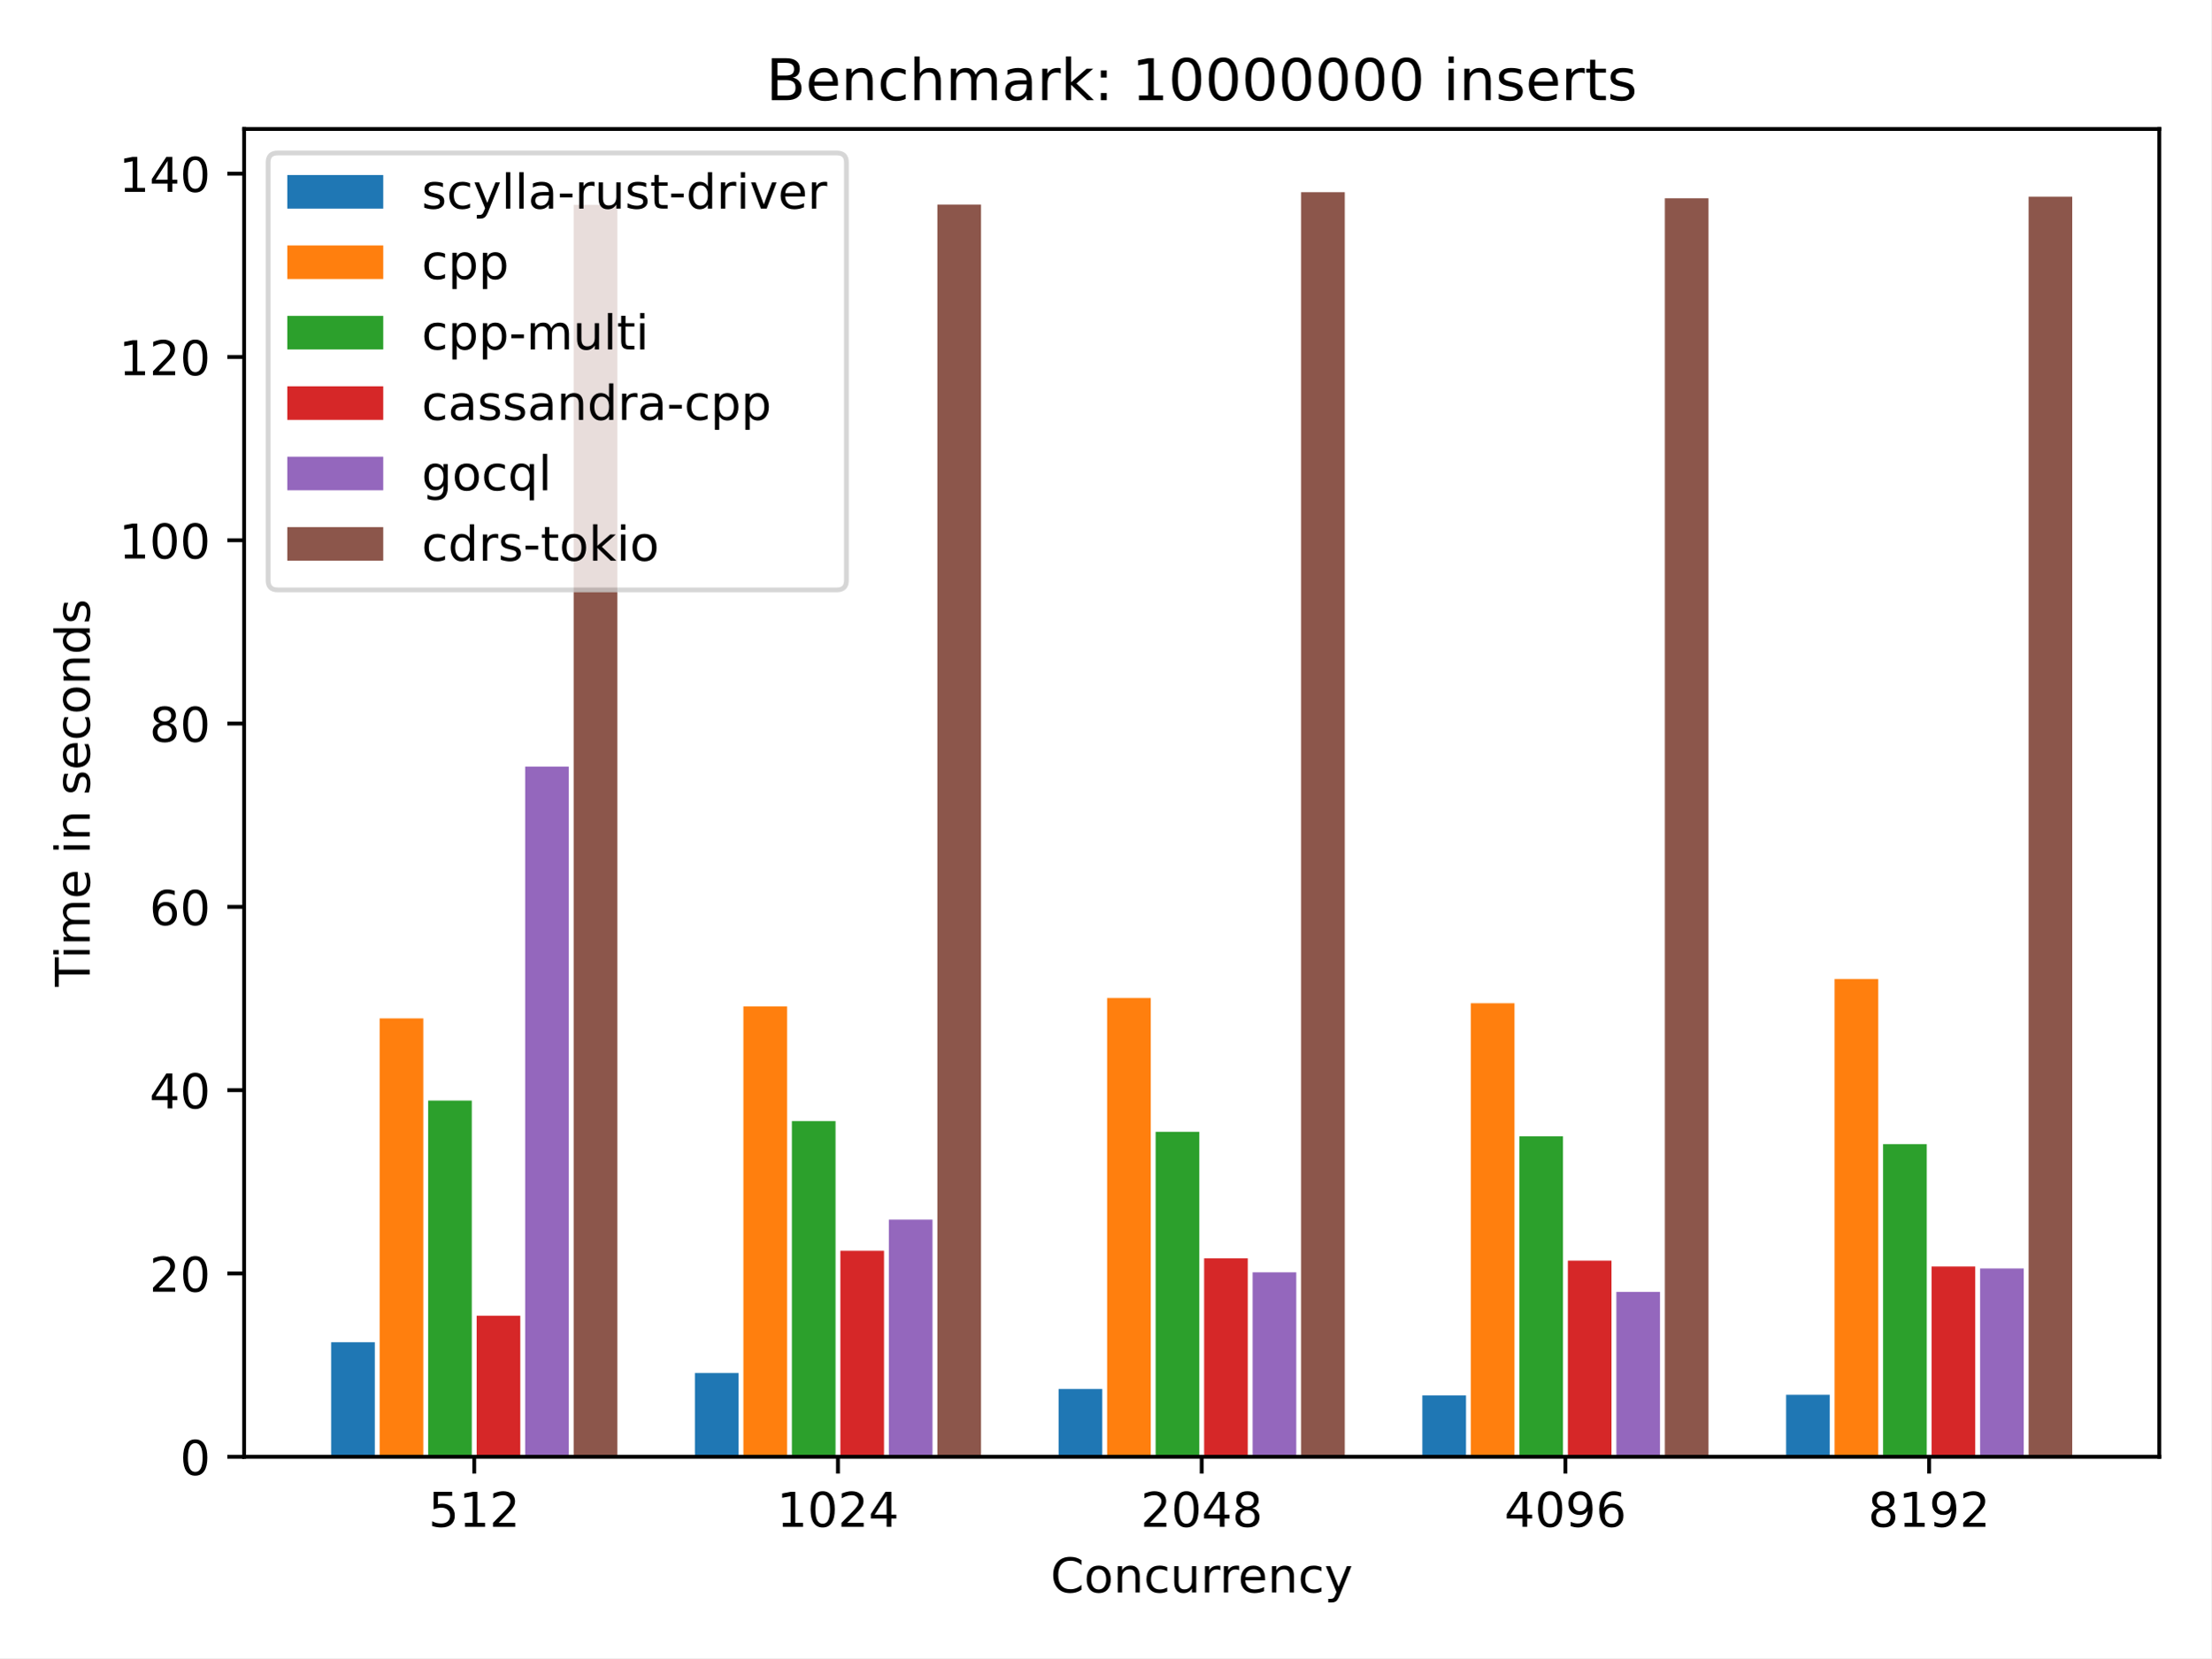
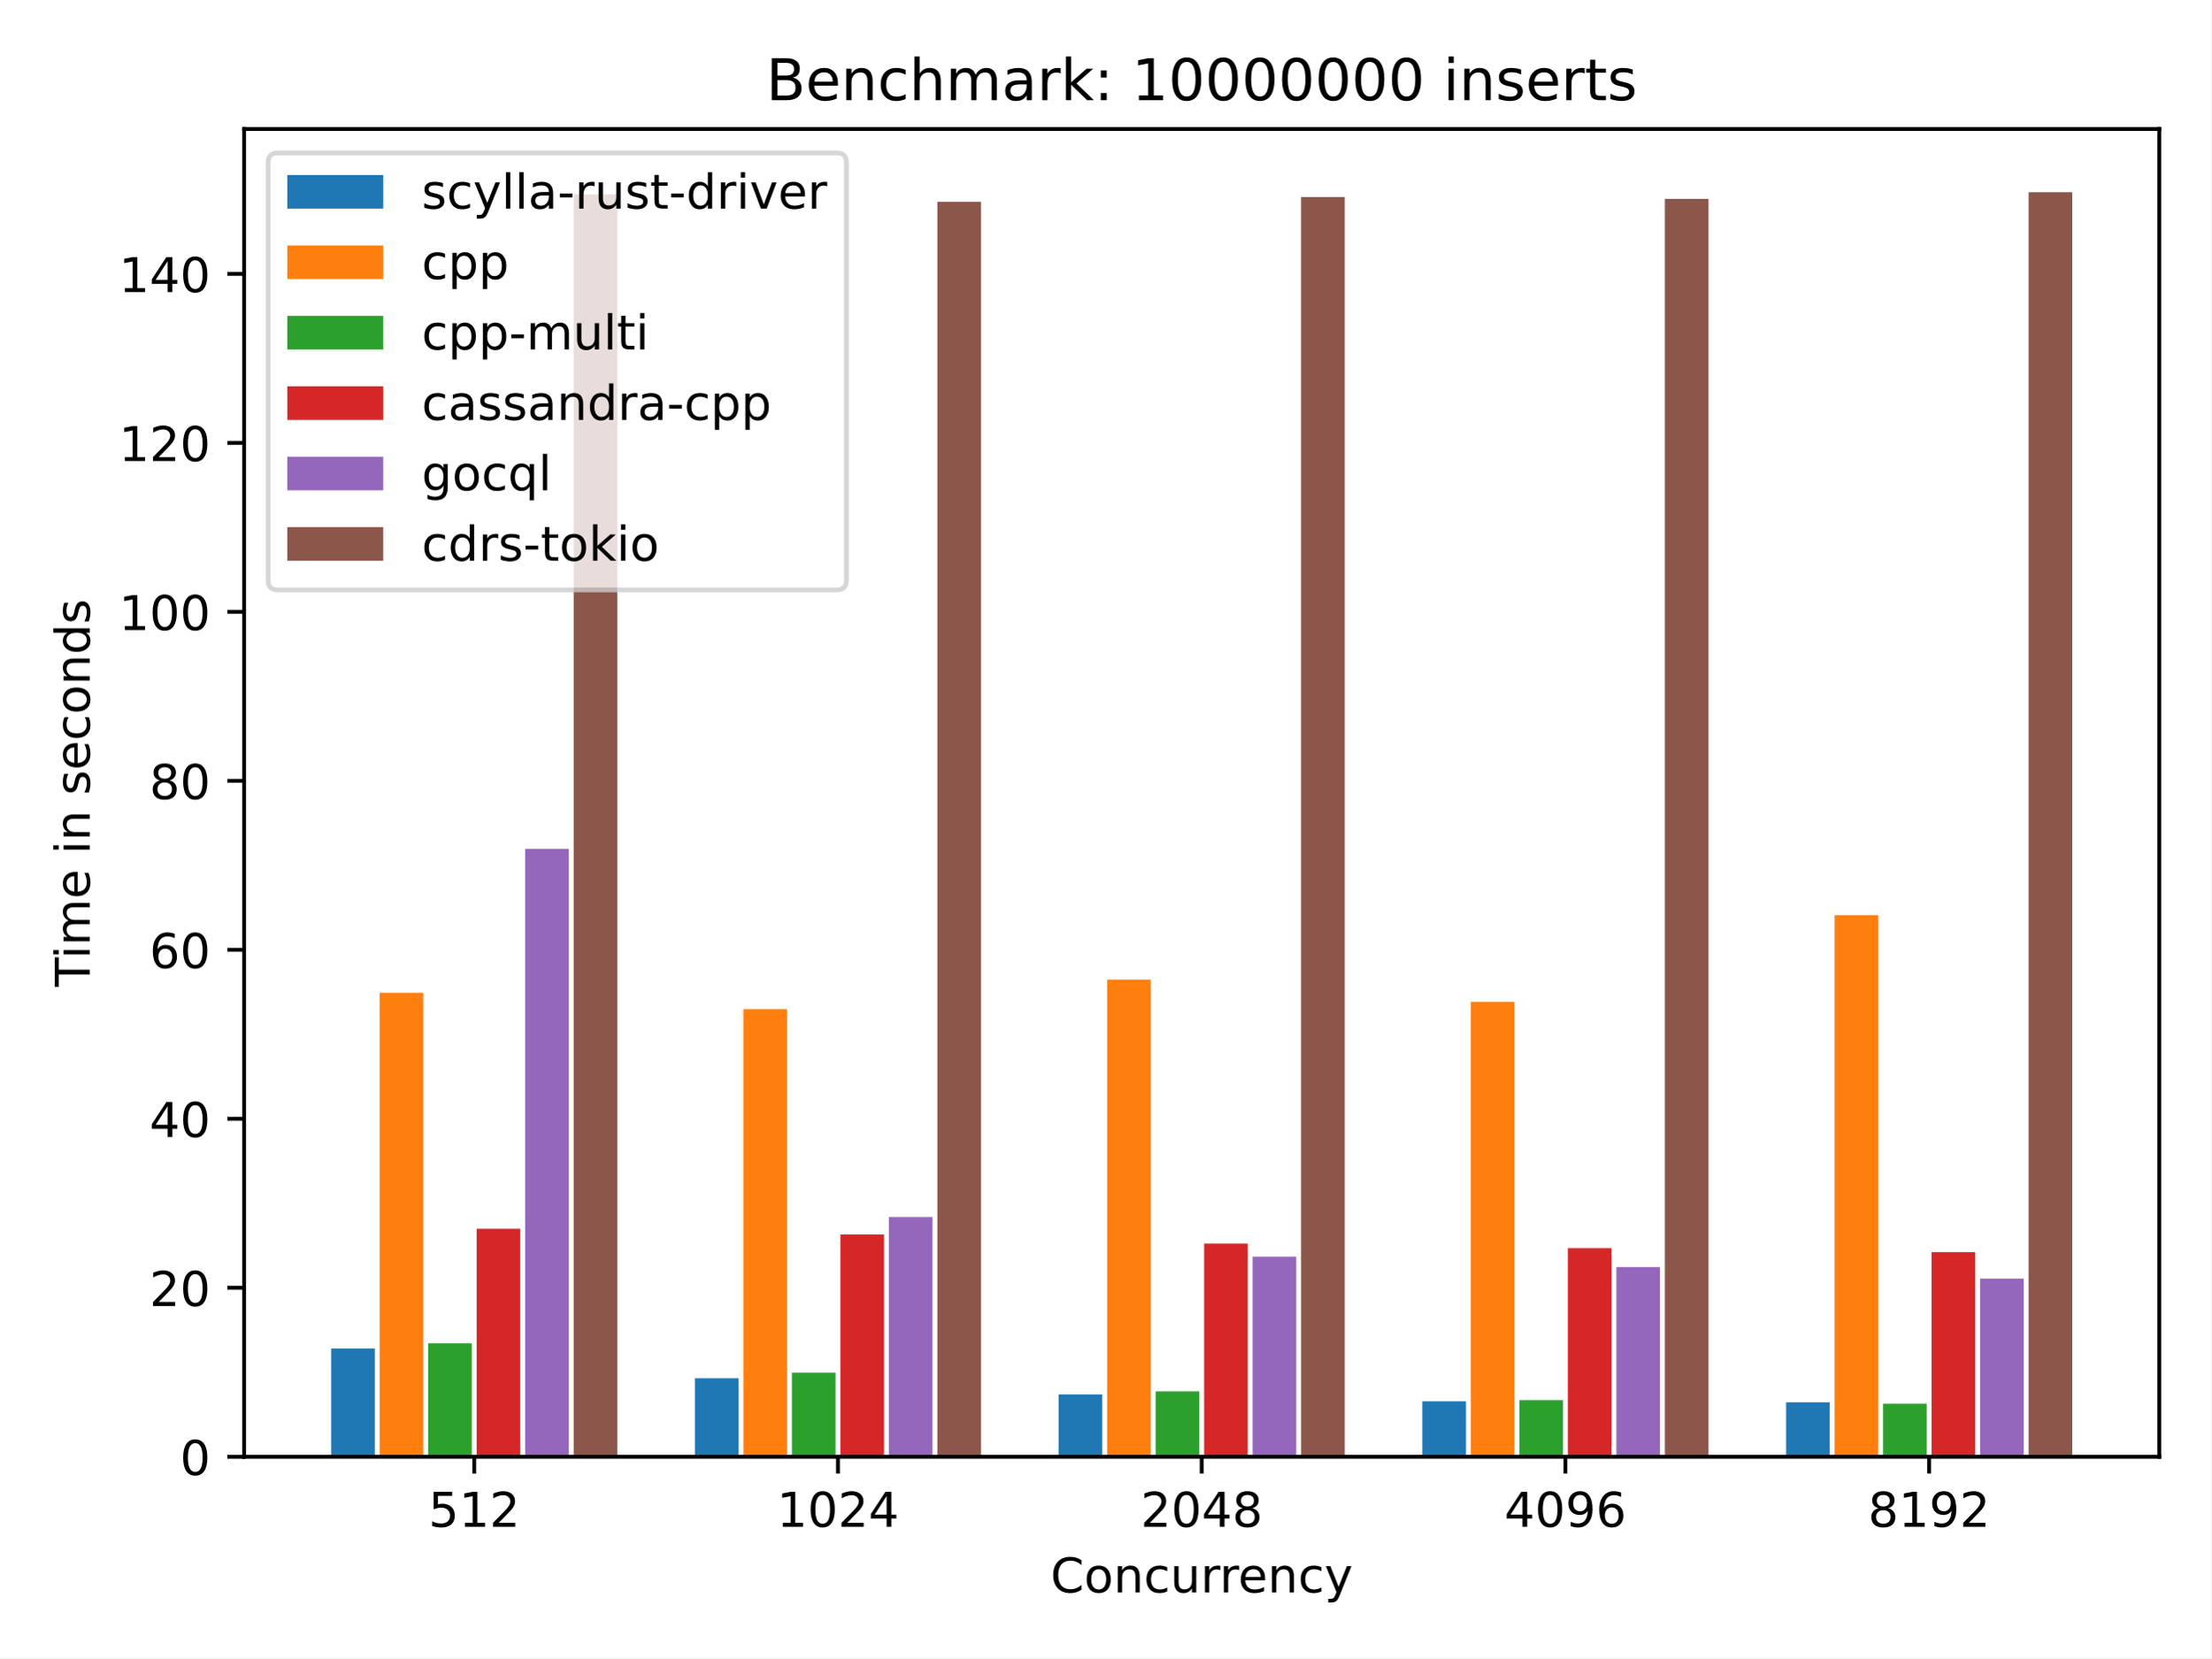
<svg xmlns="http://www.w3.org/2000/svg" xmlns:xlink="http://www.w3.org/1999/xlink" height="345.6pt" version="1.1" viewBox="0 0 460.8 345.6" width="460.8pt">
  <defs>
    <style type="text/css">*{stroke-linecap:butt;stroke-linejoin:round;}</style>
  </defs>
  <g id="figure_1">
    <g id="patch_1">
      <path d="M 0 345.6  L 460.8 345.6  L 460.8 0  L 0 0  z " style="fill:#ffffff;" />
    </g>
    <g id="axes_1">
      <g id="patch_2">
        <path d="M 50.87 303.64  L 450 303.64  L 450 26.88  L 50.87 26.88  z " style="fill:#ffffff;" />
      </g>
      <g id="patch_3">
-         <path clip-path="url(#p98d3a1d529)" d="M 69.012 303.64  L 78.109 303.64  L 78.109 279.76  L 69.012 279.76  z " style="fill:#1f77b4;" />
+         <path clip-path="url(#p75bf2bdd58)" d="M 69.012 303.64  L 78.109 303.64  L 78.109 281.076  L 69.012 281.076  z " style="fill:#1f77b4;" />
      </g>
      <g id="patch_4">
-         <path clip-path="url(#p98d3a1d529)" d="M 144.816 303.64  L 153.912 303.64  L 153.912 286.172  L 144.816 286.172  z " style="fill:#1f77b4;" />
+         <path clip-path="url(#p75bf2bdd58)" d="M 144.816 303.64  L 153.912 303.64  L 153.912 287.273  L 144.816 287.273  z " style="fill:#1f77b4;" />
      </g>
      <g id="patch_5">
-         <path clip-path="url(#p98d3a1d529)" d="M 220.619 303.64  L 229.715 303.64  L 229.715 289.509  L 220.619 289.509  z " style="fill:#1f77b4;" />
+         <path clip-path="url(#p75bf2bdd58)" d="M 220.619 303.64  L 229.715 303.64  L 229.715 290.648  L 220.619 290.648  z " style="fill:#1f77b4;" />
      </g>
      <g id="patch_6">
-         <path clip-path="url(#p98d3a1d529)" d="M 296.422 303.64  L 305.519 303.64  L 305.519 290.857  L 296.422 290.857  z " style="fill:#1f77b4;" />
+         <path clip-path="url(#p75bf2bdd58)" d="M 296.422 303.64  L 305.519 303.64  L 305.519 292.078  L 296.422 292.078  z " style="fill:#1f77b4;" />
      </g>
      <g id="patch_7">
-         <path clip-path="url(#p98d3a1d529)" d="M 372.226 303.64  L 381.322 303.64  L 381.322 290.727  L 372.226 290.727  z " style="fill:#1f77b4;" />
+         <path clip-path="url(#p75bf2bdd58)" d="M 372.226 303.64  L 381.322 303.64  L 381.322 292.277  L 372.226 292.277  z " style="fill:#1f77b4;" />
      </g>
      <g id="patch_8">
-         <path clip-path="url(#p98d3a1d529)" d="M 79.119 303.64  L 88.216 303.64  L 88.216 212.268  L 79.119 212.268  z " style="fill:#ff7f0e;" />
+         <path clip-path="url(#p75bf2bdd58)" d="M 79.119 303.64  L 88.216 303.64  L 88.216 206.931  L 79.119 206.931  z " style="fill:#ff7f0e;" />
      </g>
      <g id="patch_9">
-         <path clip-path="url(#p98d3a1d529)" d="M 154.923 303.64  L 164.019 303.64  L 164.019 209.763  L 154.923 209.763  z " style="fill:#ff7f0e;" />
+         <path clip-path="url(#p75bf2bdd58)" d="M 154.923 303.64  L 164.019 303.64  L 164.019 210.344  L 154.923 210.344  z " style="fill:#ff7f0e;" />
      </g>
      <g id="patch_10">
-         <path clip-path="url(#p98d3a1d529)" d="M 230.726 303.64  L 239.823 303.64  L 239.823 208.01  L 230.726 208.01  z " style="fill:#ff7f0e;" />
+         <path clip-path="url(#p75bf2bdd58)" d="M 230.726 303.64  L 239.823 303.64  L 239.823 204.179  L 230.726 204.179  z " style="fill:#ff7f0e;" />
      </g>
      <g id="patch_11">
-         <path clip-path="url(#p98d3a1d529)" d="M 306.529 303.64  L 315.626 303.64  L 315.626 209.107  L 306.529 209.107  z " style="fill:#ff7f0e;" />
+         <path clip-path="url(#p75bf2bdd58)" d="M 306.529 303.64  L 315.626 303.64  L 315.626 208.818  L 306.529 208.818  z " style="fill:#ff7f0e;" />
      </g>
      <g id="patch_12">
-         <path clip-path="url(#p98d3a1d529)" d="M 382.333 303.64  L 391.429 303.64  L 391.429 204.061  L 382.333 204.061  z " style="fill:#ff7f0e;" />
+         <path clip-path="url(#p75bf2bdd58)" d="M 382.333 303.64  L 391.429 303.64  L 391.429 190.758  L 382.333 190.758  z " style="fill:#ff7f0e;" />
      </g>
      <g id="patch_13">
-         <path clip-path="url(#p98d3a1d529)" d="M 89.227 303.64  L 98.323 303.64  L 98.323 229.388  L 89.227 229.388  z " style="fill:#2ca02c;" />
+         <path clip-path="url(#p75bf2bdd58)" d="M 89.227 303.64  L 98.323 303.64  L 98.323 280  L 89.227 280  z " style="fill:#2ca02c;" />
      </g>
      <g id="patch_14">
-         <path clip-path="url(#p98d3a1d529)" d="M 165.03 303.64  L 174.126 303.64  L 174.126 233.673  L 165.03 233.673  z " style="fill:#2ca02c;" />
+         <path clip-path="url(#p75bf2bdd58)" d="M 165.03 303.64  L 174.126 303.64  L 174.126 286.112  L 165.03 286.112  z " style="fill:#2ca02c;" />
      </g>
      <g id="patch_15">
-         <path clip-path="url(#p98d3a1d529)" d="M 240.833 303.64  L 249.93 303.64  L 249.93 235.904  L 240.833 235.904  z " style="fill:#2ca02c;" />
+         <path clip-path="url(#p75bf2bdd58)" d="M 240.833 303.64  L 249.93 303.64  L 249.93 290.006  L 240.833 290.006  z " style="fill:#2ca02c;" />
      </g>
      <g id="patch_16">
-         <path clip-path="url(#p98d3a1d529)" d="M 316.637 303.64  L 325.733 303.64  L 325.733 236.836  L 316.637 236.836  z " style="fill:#2ca02c;" />
+         <path clip-path="url(#p75bf2bdd58)" d="M 316.637 303.64  L 325.733 303.64  L 325.733 291.838  L 316.637 291.838  z " style="fill:#2ca02c;" />
      </g>
      <g id="patch_17">
-         <path clip-path="url(#p98d3a1d529)" d="M 392.44 303.64  L 401.536 303.64  L 401.536 238.47  L 392.44 238.47  z " style="fill:#2ca02c;" />
+         <path clip-path="url(#p75bf2bdd58)" d="M 392.44 303.64  L 401.536 303.64  L 401.536 292.579  L 392.44 292.579  z " style="fill:#2ca02c;" />
      </g>
      <g id="patch_18">
-         <path clip-path="url(#p98d3a1d529)" d="M 99.334 303.64  L 108.43 303.64  L 108.43 274.226  L 99.334 274.226  z " style="fill:#d62728;" />
+         <path clip-path="url(#p75bf2bdd58)" d="M 99.334 303.64  L 108.43 303.64  L 108.43 256.102  L 99.334 256.102  z " style="fill:#d62728;" />
      </g>
      <g id="patch_19">
-         <path clip-path="url(#p98d3a1d529)" d="M 175.137 303.64  L 184.233 303.64  L 184.233 260.701  L 175.137 260.701  z " style="fill:#d62728;" />
+         <path clip-path="url(#p75bf2bdd58)" d="M 175.137 303.64  L 184.233 303.64  L 184.233 257.295  L 175.137 257.295  z " style="fill:#d62728;" />
      </g>
      <g id="patch_20">
-         <path clip-path="url(#p98d3a1d529)" d="M 250.94 303.64  L 260.037 303.64  L 260.037 262.282  L 250.94 262.282  z " style="fill:#d62728;" />
+         <path clip-path="url(#p75bf2bdd58)" d="M 250.94 303.64  L 260.037 303.64  L 260.037 259.199  L 250.94 259.199  z " style="fill:#d62728;" />
      </g>
      <g id="patch_21">
-         <path clip-path="url(#p98d3a1d529)" d="M 326.744 303.64  L 335.84 303.64  L 335.84 262.756  L 326.744 262.756  z " style="fill:#d62728;" />
+         <path clip-path="url(#p75bf2bdd58)" d="M 326.744 303.64  L 335.84 303.64  L 335.84 260.146  L 326.744 260.146  z " style="fill:#d62728;" />
      </g>
      <g id="patch_22">
-         <path clip-path="url(#p98d3a1d529)" d="M 402.547 303.64  L 411.643 303.64  L 411.643 263.981  L 402.547 263.981  z " style="fill:#d62728;" />
+         <path clip-path="url(#p75bf2bdd58)" d="M 402.547 303.64  L 411.643 303.64  L 411.643 260.986  L 402.547 260.986  z " style="fill:#d62728;" />
      </g>
      <g id="patch_23">
-         <path clip-path="url(#p98d3a1d529)" d="M 109.441 303.64  L 118.537 303.64  L 118.537 159.777  L 109.441 159.777  z " style="fill:#9467bd;" />
+         <path clip-path="url(#p75bf2bdd58)" d="M 109.441 303.64  L 118.537 303.64  L 118.537 176.925  L 109.441 176.925  z " style="fill:#9467bd;" />
      </g>
      <g id="patch_24">
-         <path clip-path="url(#p98d3a1d529)" d="M 185.244 303.64  L 194.341 303.64  L 194.341 254.211  L 185.244 254.211  z " style="fill:#9467bd;" />
+         <path clip-path="url(#p75bf2bdd58)" d="M 185.244 303.64  L 194.341 303.64  L 194.341 253.672  L 185.244 253.672  z " style="fill:#9467bd;" />
      </g>
      <g id="patch_25">
-         <path clip-path="url(#p98d3a1d529)" d="M 261.047 303.64  L 270.144 303.64  L 270.144 265.191  L 261.047 265.191  z " style="fill:#9467bd;" />
+         <path clip-path="url(#p75bf2bdd58)" d="M 261.047 303.64  L 270.144 303.64  L 270.144 261.947  L 261.047 261.947  z " style="fill:#9467bd;" />
      </g>
      <g id="patch_26">
-         <path clip-path="url(#p98d3a1d529)" d="M 336.851 303.64  L 345.947 303.64  L 345.947 269.262  L 336.851 269.262  z " style="fill:#9467bd;" />
+         <path clip-path="url(#p75bf2bdd58)" d="M 336.851 303.64  L 345.947 303.64  L 345.947 264.091  L 336.851 264.091  z " style="fill:#9467bd;" />
      </g>
      <g id="patch_27">
-         <path clip-path="url(#p98d3a1d529)" d="M 412.654 303.64  L 421.751 303.64  L 421.751 264.393  L 412.654 264.393  z " style="fill:#9467bd;" />
+         <path clip-path="url(#p75bf2bdd58)" d="M 412.654 303.64  L 421.751 303.64  L 421.751 266.507  L 412.654 266.507  z " style="fill:#9467bd;" />
      </g>
      <g id="patch_28">
-         <path clip-path="url(#p98d3a1d529)" d="M 119.548 303.64  L 128.644 303.64  L 128.644 42.69  L 119.548 42.69  z " style="fill:#8c564b;" />
+         <path clip-path="url(#p75bf2bdd58)" d="M 119.548 303.64  L 128.644 303.64  L 128.644 40.508  L 119.548 40.508  z " style="fill:#8c564b;" />
      </g>
      <g id="patch_29">
-         <path clip-path="url(#p98d3a1d529)" d="M 195.351 303.64  L 204.448 303.64  L 204.448 42.636  L 195.351 42.636  z " style="fill:#8c564b;" />
+         <path clip-path="url(#p75bf2bdd58)" d="M 195.351 303.64  L 204.448 303.64  L 204.448 42.066  L 195.351 42.066  z " style="fill:#8c564b;" />
      </g>
      <g id="patch_30">
-         <path clip-path="url(#p98d3a1d529)" d="M 271.155 303.64  L 280.251 303.64  L 280.251 40.059  L 271.155 40.059  z " style="fill:#8c564b;" />
+         <path clip-path="url(#p75bf2bdd58)" d="M 271.155 303.64  L 280.251 303.64  L 280.251 41.071  L 271.155 41.071  z " style="fill:#8c564b;" />
      </g>
      <g id="patch_31">
-         <path clip-path="url(#p98d3a1d529)" d="M 346.958 303.64  L 356.054 303.64  L 356.054 41.323  L 346.958 41.323  z " style="fill:#8c564b;" />
+         <path clip-path="url(#p75bf2bdd58)" d="M 346.958 303.64  L 356.054 303.64  L 356.054 41.443  L 346.958 41.443  z " style="fill:#8c564b;" />
      </g>
      <g id="patch_32">
-         <path clip-path="url(#p98d3a1d529)" d="M 422.761 303.64  L 431.858 303.64  L 431.858 40.998  L 422.761 40.998  z " style="fill:#8c564b;" />
+         <path clip-path="url(#p75bf2bdd58)" d="M 422.761 303.64  L 431.858 303.64  L 431.858 40.059  L 422.761 40.059  z " style="fill:#8c564b;" />
      </g>
      <g id="matplotlib.axis_1">
        <g id="xtick_1">
          <g id="line2d_1">
            <defs>
-               <path d="M 0 0  L 0 3.5  " id="mf7595b8754" style="stroke:#000000;stroke-width:0.8;" />
-             </defs>
-             <g>
-               <use style="stroke:#000000;stroke-width:0.8;" x="98.828" xlink:href="#mf7595b8754" y="303.64" />
+               <path d="M 0 0  L 0 3.5  " id="me38fcd89e1" style="stroke:#000000;stroke-width:0.8;" />
+             </defs>
+             <g>
+               <use style="stroke:#000000;stroke-width:0.8;" x="98.828" xlink:href="#me38fcd89e1" y="303.64" />
            </g>
          </g>
          <g id="text_1">
            <g transform="translate(89.28451 318.2384)scale(0.1 -0.1)">
              <defs>
                <path d="M 691 4666  L 3169 4666  L 3169 4134  L 1269 4134  L 1269 2991  Q 1406 3038 1543 3061  Q 1681 3084 1819 3084  Q 2600 3084 3056 2656  Q 3513 2228 3513 1497  Q 3513 744 3044 326  Q 2575 -91 1722 -91  Q 1428 -91 1123 -41  Q 819 9 494 109  L 494 744  Q 775 591 1075 516  Q 1375 441 1709 441  Q 2250 441 2565 725  Q 2881 1009 2881 1497  Q 2881 1984 2565 2268  Q 2250 2553 1709 2553  Q 1456 2553 1204 2497  Q 953 2441 691 2322  L 691 4666  z " id="DejaVuSans-35" transform="scale(0.015625)" />
                <path d="M 794 531  L 1825 531  L 1825 4091  L 703 3866  L 703 4441  L 1819 4666  L 2450 4666  L 2450 531  L 3481 531  L 3481 0  L 794 0  L 794 531  z " id="DejaVuSans-31" transform="scale(0.015625)" />
                <path d="M 1228 531  L 3431 531  L 3431 0  L 469 0  L 469 531  Q 828 903 1448 1529  Q 2069 2156 2228 2338  Q 2531 2678 2651 2914  Q 2772 3150 2772 3378  Q 2772 3750 2511 3984  Q 2250 4219 1831 4219  Q 1534 4219 1204 4116  Q 875 4013 500 3803  L 500 4441  Q 881 4594 1212 4672  Q 1544 4750 1819 4750  Q 2544 4750 2975 4387  Q 3406 4025 3406 3419  Q 3406 3131 3298 2873  Q 3191 2616 2906 2266  Q 2828 2175 2409 1742  Q 1991 1309 1228 531  z " id="DejaVuSans-32" transform="scale(0.015625)" />
              </defs>
              <use xlink:href="#DejaVuSans-35" />
              <use x="63.623" xlink:href="#DejaVuSans-31" />
              <use x="127.246" xlink:href="#DejaVuSans-32" />
            </g>
          </g>
        </g>
        <g id="xtick_2">
          <g id="line2d_2">
            <g>
-               <use style="stroke:#000000;stroke-width:0.8;" x="174.632" xlink:href="#mf7595b8754" y="303.64" />
+               <use style="stroke:#000000;stroke-width:0.8;" x="174.632" xlink:href="#me38fcd89e1" y="303.64" />
            </g>
          </g>
          <g id="text_2">
            <g transform="translate(161.9066 318.2384)scale(0.1 -0.1)">
              <defs>
                <path d="M 2034 4250  Q 1547 4250 1301 3770  Q 1056 3291 1056 2328  Q 1056 1369 1301 889  Q 1547 409 2034 409  Q 2525 409 2770 889  Q 3016 1369 3016 2328  Q 3016 3291 2770 3770  Q 2525 4250 2034 4250  z M 2034 4750  Q 2819 4750 3233 4129  Q 3647 3509 3647 2328  Q 3647 1150 3233 529  Q 2819 -91 2034 -91  Q 1250 -91 836 529  Q 422 1150 422 2328  Q 422 3509 836 4129  Q 1250 4750 2034 4750  z " id="DejaVuSans-30" transform="scale(0.015625)" />
                <path d="M 2419 4116  L 825 1625  L 2419 1625  L 2419 4116  z M 2253 4666  L 3047 4666  L 3047 1625  L 3713 1625  L 3713 1100  L 3047 1100  L 3047 0  L 2419 0  L 2419 1100  L 313 1100  L 313 1709  L 2253 4666  z " id="DejaVuSans-34" transform="scale(0.015625)" />
              </defs>
              <use xlink:href="#DejaVuSans-31" />
              <use x="63.623" xlink:href="#DejaVuSans-30" />
              <use x="127.246" xlink:href="#DejaVuSans-32" />
              <use x="190.869" xlink:href="#DejaVuSans-34" />
            </g>
          </g>
        </g>
        <g id="xtick_3">
          <g id="line2d_3">
            <g>
-               <use style="stroke:#000000;stroke-width:0.8;" x="250.435" xlink:href="#mf7595b8754" y="303.64" />
+               <use style="stroke:#000000;stroke-width:0.8;" x="250.435" xlink:href="#me38fcd89e1" y="303.64" />
            </g>
          </g>
          <g id="text_3">
            <g transform="translate(237.71 318.2384)scale(0.1 -0.1)">
              <defs>
                <path d="M 2034 2216  Q 1584 2216 1326 1975  Q 1069 1734 1069 1313  Q 1069 891 1326 650  Q 1584 409 2034 409  Q 2484 409 2743 651  Q 3003 894 3003 1313  Q 3003 1734 2745 1975  Q 2488 2216 2034 2216  z M 1403 2484  Q 997 2584 770 2862  Q 544 3141 544 3541  Q 544 4100 942 4425  Q 1341 4750 2034 4750  Q 2731 4750 3128 4425  Q 3525 4100 3525 3541  Q 3525 3141 3298 2862  Q 3072 2584 2669 2484  Q 3125 2378 3379 2068  Q 3634 1759 3634 1313  Q 3634 634 3220 271  Q 2806 -91 2034 -91  Q 1263 -91 848 271  Q 434 634 434 1313  Q 434 1759 690 2068  Q 947 2378 1403 2484  z M 1172 3481  Q 1172 3119 1398 2916  Q 1625 2713 2034 2713  Q 2441 2713 2670 2916  Q 2900 3119 2900 3481  Q 2900 3844 2670 4047  Q 2441 4250 2034 4250  Q 1625 4250 1398 4047  Q 1172 3844 1172 3481  z " id="DejaVuSans-38" transform="scale(0.015625)" />
              </defs>
              <use xlink:href="#DejaVuSans-32" />
              <use x="63.623" xlink:href="#DejaVuSans-30" />
              <use x="127.246" xlink:href="#DejaVuSans-34" />
              <use x="190.869" xlink:href="#DejaVuSans-38" />
            </g>
          </g>
        </g>
        <g id="xtick_4">
          <g id="line2d_4">
            <g>
-               <use style="stroke:#000000;stroke-width:0.8;" x="326.238" xlink:href="#mf7595b8754" y="303.64" />
+               <use style="stroke:#000000;stroke-width:0.8;" x="326.238" xlink:href="#me38fcd89e1" y="303.64" />
            </g>
          </g>
          <g id="text_4">
            <g transform="translate(313.5134 318.2384)scale(0.1 -0.1)">
              <defs>
                <path d="M 703 97  L 703 672  Q 941 559 1184 500  Q 1428 441 1663 441  Q 2288 441 2617 861  Q 2947 1281 2994 2138  Q 2813 1869 2534 1725  Q 2256 1581 1919 1581  Q 1219 1581 811 2004  Q 403 2428 403 3163  Q 403 3881 828 4315  Q 1253 4750 1959 4750  Q 2769 4750 3195 4129  Q 3622 3509 3622 2328  Q 3622 1225 3098 567  Q 2575 -91 1691 -91  Q 1453 -91 1209 -44  Q 966 3 703 97  z M 1959 2075  Q 2384 2075 2632 2365  Q 2881 2656 2881 3163  Q 2881 3666 2632 3958  Q 2384 4250 1959 4250  Q 1534 4250 1286 3958  Q 1038 3666 1038 3163  Q 1038 2656 1286 2365  Q 1534 2075 1959 2075  z " id="DejaVuSans-39" transform="scale(0.015625)" />
                <path d="M 2113 2584  Q 1688 2584 1439 2293  Q 1191 2003 1191 1497  Q 1191 994 1439 701  Q 1688 409 2113 409  Q 2538 409 2786 701  Q 3034 994 3034 1497  Q 3034 2003 2786 2293  Q 2538 2584 2113 2584  z M 3366 4563  L 3366 3988  Q 3128 4100 2886 4159  Q 2644 4219 2406 4219  Q 1781 4219 1451 3797  Q 1122 3375 1075 2522  Q 1259 2794 1537 2939  Q 1816 3084 2150 3084  Q 2853 3084 3261 2657  Q 3669 2231 3669 1497  Q 3669 778 3244 343  Q 2819 -91 2113 -91  Q 1303 -91 875 529  Q 447 1150 447 2328  Q 447 3434 972 4092  Q 1497 4750 2381 4750  Q 2619 4750 2861 4703  Q 3103 4656 3366 4563  z " id="DejaVuSans-36" transform="scale(0.015625)" />
              </defs>
              <use xlink:href="#DejaVuSans-34" />
              <use x="63.623" xlink:href="#DejaVuSans-30" />
              <use x="127.246" xlink:href="#DejaVuSans-39" />
              <use x="190.869" xlink:href="#DejaVuSans-36" />
            </g>
          </g>
        </g>
        <g id="xtick_5">
          <g id="line2d_5">
            <g>
-               <use style="stroke:#000000;stroke-width:0.8;" x="402.042" xlink:href="#mf7595b8754" y="303.64" />
+               <use style="stroke:#000000;stroke-width:0.8;" x="402.042" xlink:href="#me38fcd89e1" y="303.64" />
            </g>
          </g>
          <g id="text_5">
            <g transform="translate(389.3167 318.2384)scale(0.1 -0.1)">
              <use xlink:href="#DejaVuSans-38" />
              <use x="63.623" xlink:href="#DejaVuSans-31" />
              <use x="127.246" xlink:href="#DejaVuSans-39" />
              <use x="190.869" xlink:href="#DejaVuSans-32" />
            </g>
          </g>
        </g>
        <g id="text_6">
          <g transform="translate(218.9327 331.9166)scale(0.1 -0.1)">
            <defs>
              <path d="M 4122 4306  L 4122 3641  Q 3803 3938 3442 4084  Q 3081 4231 2675 4231  Q 1875 4231 1450 3742  Q 1025 3253 1025 2328  Q 1025 1406 1450 917  Q 1875 428 2675 428  Q 3081 428 3442 575  Q 3803 722 4122 1019  L 4122 359  Q 3791 134 3420 21  Q 3050 -91 2638 -91  Q 1578 -91 968 557  Q 359 1206 359 2328  Q 359 3453 968 4101  Q 1578 4750 2638 4750  Q 3056 4750 3426 4639  Q 3797 4528 4122 4306  z " id="DejaVuSans-43" transform="scale(0.015625)" />
              <path d="M 1959 3097  Q 1497 3097 1228 2736  Q 959 2375 959 1747  Q 959 1119 1226 758  Q 1494 397 1959 397  Q 2419 397 2687 759  Q 2956 1122 2956 1747  Q 2956 2369 2687 2733  Q 2419 3097 1959 3097  z M 1959 3584  Q 2709 3584 3137 3096  Q 3566 2609 3566 1747  Q 3566 888 3137 398  Q 2709 -91 1959 -91  Q 1206 -91 779 398  Q 353 888 353 1747  Q 353 2609 779 3096  Q 1206 3584 1959 3584  z " id="DejaVuSans-6f" transform="scale(0.015625)" />
              <path d="M 3513 2113  L 3513 0  L 2938 0  L 2938 2094  Q 2938 2591 2744 2837  Q 2550 3084 2163 3084  Q 1697 3084 1428 2787  Q 1159 2491 1159 1978  L 1159 0  L 581 0  L 581 3500  L 1159 3500  L 1159 2956  Q 1366 3272 1645 3428  Q 1925 3584 2291 3584  Q 2894 3584 3203 3211  Q 3513 2838 3513 2113  z " id="DejaVuSans-6e" transform="scale(0.015625)" />
              <path d="M 3122 3366  L 3122 2828  Q 2878 2963 2633 3030  Q 2388 3097 2138 3097  Q 1578 3097 1268 2742  Q 959 2388 959 1747  Q 959 1106 1268 751  Q 1578 397 2138 397  Q 2388 397 2633 464  Q 2878 531 3122 666  L 3122 134  Q 2881 22 2623 -34  Q 2366 -91 2075 -91  Q 1284 -91 818 406  Q 353 903 353 1747  Q 353 2603 823 3093  Q 1294 3584 2113 3584  Q 2378 3584 2631 3529  Q 2884 3475 3122 3366  z " id="DejaVuSans-63" transform="scale(0.015625)" />
              <path d="M 544 1381  L 544 3500  L 1119 3500  L 1119 1403  Q 1119 906 1312 657  Q 1506 409 1894 409  Q 2359 409 2629 706  Q 2900 1003 2900 1516  L 2900 3500  L 3475 3500  L 3475 0  L 2900 0  L 2900 538  Q 2691 219 2414 64  Q 2138 -91 1772 -91  Q 1169 -91 856 284  Q 544 659 544 1381  z M 1991 3584  L 1991 3584  z " id="DejaVuSans-75" transform="scale(0.015625)" />
              <path d="M 2631 2963  Q 2534 3019 2420 3045  Q 2306 3072 2169 3072  Q 1681 3072 1420 2755  Q 1159 2438 1159 1844  L 1159 0  L 581 0  L 581 3500  L 1159 3500  L 1159 2956  Q 1341 3275 1631 3429  Q 1922 3584 2338 3584  Q 2397 3584 2469 3576  Q 2541 3569 2628 3553  L 2631 2963  z " id="DejaVuSans-72" transform="scale(0.015625)" />
              <path d="M 3597 1894  L 3597 1613  L 953 1613  Q 991 1019 1311 708  Q 1631 397 2203 397  Q 2534 397 2845 478  Q 3156 559 3463 722  L 3463 178  Q 3153 47 2828 -22  Q 2503 -91 2169 -91  Q 1331 -91 842 396  Q 353 884 353 1716  Q 353 2575 817 3079  Q 1281 3584 2069 3584  Q 2775 3584 3186 3129  Q 3597 2675 3597 1894  z M 3022 2063  Q 3016 2534 2758 2815  Q 2500 3097 2075 3097  Q 1594 3097 1305 2825  Q 1016 2553 972 2059  L 3022 2063  z " id="DejaVuSans-65" transform="scale(0.015625)" />
              <path d="M 2059 -325  Q 1816 -950 1584 -1140  Q 1353 -1331 966 -1331  L 506 -1331  L 506 -850  L 844 -850  Q 1081 -850 1212 -737  Q 1344 -625 1503 -206  L 1606 56  L 191 3500  L 800 3500  L 1894 763  L 2988 3500  L 3597 3500  L 2059 -325  z " id="DejaVuSans-79" transform="scale(0.015625)" />
            </defs>
            <use xlink:href="#DejaVuSans-43" />
            <use x="69.824" xlink:href="#DejaVuSans-6f" />
            <use x="131.006" xlink:href="#DejaVuSans-6e" />
            <use x="194.385" xlink:href="#DejaVuSans-63" />
            <use x="249.365" xlink:href="#DejaVuSans-75" />
            <use x="312.744" xlink:href="#DejaVuSans-72" />
            <use x="352.107" xlink:href="#DejaVuSans-72" />
            <use x="390.971" xlink:href="#DejaVuSans-65" />
            <use x="452.494" xlink:href="#DejaVuSans-6e" />
            <use x="515.873" xlink:href="#DejaVuSans-63" />
            <use x="570.854" xlink:href="#DejaVuSans-79" />
          </g>
        </g>
      </g>
      <g id="matplotlib.axis_2">
        <g id="ytick_1">
          <g id="line2d_6">
            <defs>
-               <path d="M 0 0  L -3.5 0  " id="m4ce96d3cab" style="stroke:#000000;stroke-width:0.8;" />
-             </defs>
-             <g>
-               <use style="stroke:#000000;stroke-width:0.8;" x="50.87" xlink:href="#m4ce96d3cab" y="303.64" />
+               <path d="M 0 0  L -3.5 0  " id="m2609a4d9c1" style="stroke:#000000;stroke-width:0.8;" />
+             </defs>
+             <g>
+               <use style="stroke:#000000;stroke-width:0.8;" x="50.87" xlink:href="#m2609a4d9c1" y="303.64" />
            </g>
          </g>
          <g id="text_7">
            <g transform="translate(37.5075 307.4392)scale(0.1 -0.1)">
              <use xlink:href="#DejaVuSans-30" />
            </g>
          </g>
        </g>
        <g id="ytick_2">
          <g id="line2d_7">
            <g>
-               <use style="stroke:#000000;stroke-width:0.8;" x="50.87" xlink:href="#m4ce96d3cab" y="265.433" />
+               <use style="stroke:#000000;stroke-width:0.8;" x="50.87" xlink:href="#m2609a4d9c1" y="268.416" />
            </g>
          </g>
          <g id="text_8">
-             <g transform="translate(31.145 269.2319)scale(0.1 -0.1)">
+             <g transform="translate(31.145 272.2156)scale(0.1 -0.1)">
              <use xlink:href="#DejaVuSans-32" />
              <use x="63.623" xlink:href="#DejaVuSans-30" />
            </g>
          </g>
        </g>
        <g id="ytick_3">
          <g id="line2d_8">
            <g>
-               <use style="stroke:#000000;stroke-width:0.8;" x="50.87" xlink:href="#m4ce96d3cab" y="227.225" />
+               <use style="stroke:#000000;stroke-width:0.8;" x="50.87" xlink:href="#m2609a4d9c1" y="233.193" />
            </g>
          </g>
          <g id="text_9">
-             <g transform="translate(31.145 231.0245)scale(0.1 -0.1)">
+             <g transform="translate(31.145 236.9919)scale(0.1 -0.1)">
              <use xlink:href="#DejaVuSans-34" />
              <use x="63.623" xlink:href="#DejaVuSans-30" />
            </g>
          </g>
        </g>
        <g id="ytick_4">
          <g id="line2d_9">
            <g>
-               <use style="stroke:#000000;stroke-width:0.8;" x="50.87" xlink:href="#m4ce96d3cab" y="189.018" />
+               <use style="stroke:#000000;stroke-width:0.8;" x="50.87" xlink:href="#m2609a4d9c1" y="197.969" />
            </g>
          </g>
          <g id="text_10">
-             <g transform="translate(31.145 192.8172)scale(0.1 -0.1)">
+             <g transform="translate(31.145 201.7683)scale(0.1 -0.1)">
              <use xlink:href="#DejaVuSans-36" />
              <use x="63.623" xlink:href="#DejaVuSans-30" />
            </g>
          </g>
        </g>
        <g id="ytick_5">
          <g id="line2d_10">
            <g>
-               <use style="stroke:#000000;stroke-width:0.8;" x="50.87" xlink:href="#m4ce96d3cab" y="150.811" />
+               <use style="stroke:#000000;stroke-width:0.8;" x="50.87" xlink:href="#m2609a4d9c1" y="162.745" />
            </g>
          </g>
          <g id="text_11">
-             <g transform="translate(31.145 154.6099)scale(0.1 -0.1)">
+             <g transform="translate(31.145 166.5446)scale(0.1 -0.1)">
              <use xlink:href="#DejaVuSans-38" />
              <use x="63.623" xlink:href="#DejaVuSans-30" />
            </g>
          </g>
        </g>
        <g id="ytick_6">
          <g id="line2d_11">
            <g>
-               <use style="stroke:#000000;stroke-width:0.8;" x="50.87" xlink:href="#m4ce96d3cab" y="112.603" />
+               <use style="stroke:#000000;stroke-width:0.8;" x="50.87" xlink:href="#m2609a4d9c1" y="127.522" />
            </g>
          </g>
          <g id="text_12">
-             <g transform="translate(24.7825 116.4025)scale(0.1 -0.1)">
+             <g transform="translate(24.7825 131.3209)scale(0.1 -0.1)">
              <use xlink:href="#DejaVuSans-31" />
              <use x="63.623" xlink:href="#DejaVuSans-30" />
              <use x="127.246" xlink:href="#DejaVuSans-30" />
            </g>
          </g>
        </g>
        <g id="ytick_7">
          <g id="line2d_12">
            <g>
-               <use style="stroke:#000000;stroke-width:0.8;" x="50.87" xlink:href="#m4ce96d3cab" y="74.396" />
+               <use style="stroke:#000000;stroke-width:0.8;" x="50.87" xlink:href="#m2609a4d9c1" y="92.298" />
            </g>
          </g>
          <g id="text_13">
-             <g transform="translate(24.7825 78.1952)scale(0.1 -0.1)">
+             <g transform="translate(24.7825 96.09729)scale(0.1 -0.1)">
              <use xlink:href="#DejaVuSans-31" />
              <use x="63.623" xlink:href="#DejaVuSans-32" />
              <use x="127.246" xlink:href="#DejaVuSans-30" />
            </g>
          </g>
        </g>
        <g id="ytick_8">
          <g id="line2d_13">
            <g>
-               <use style="stroke:#000000;stroke-width:0.8;" x="50.87" xlink:href="#m4ce96d3cab" y="36.189" />
+               <use style="stroke:#000000;stroke-width:0.8;" x="50.87" xlink:href="#m2609a4d9c1" y="57.074" />
            </g>
          </g>
          <g id="text_14">
-             <g transform="translate(24.7825 39.98786)scale(0.1 -0.1)">
+             <g transform="translate(24.7825 60.87364)scale(0.1 -0.1)">
              <use xlink:href="#DejaVuSans-31" />
              <use x="63.623" xlink:href="#DejaVuSans-34" />
              <use x="127.246" xlink:href="#DejaVuSans-30" />
            </g>
          </g>
        </g>
        <g id="text_15">
          <g transform="translate(18.70281 205.667)rotate(-90)scale(0.1 -0.1)">
            <defs>
              <path d="M -19 4666  L 3928 4666  L 3928 4134  L 2272 4134  L 2272 0  L 1638 0  L 1638 4134  L -19 4134  L -19 4666  z " id="DejaVuSans-54" transform="scale(0.015625)" />
              <path d="M 603 3500  L 1178 3500  L 1178 0  L 603 0  L 603 3500  z M 603 4863  L 1178 4863  L 1178 4134  L 603 4134  L 603 4863  z " id="DejaVuSans-69" transform="scale(0.015625)" />
              <path d="M 3328 2828  Q 3544 3216 3844 3400  Q 4144 3584 4550 3584  Q 5097 3584 5394 3201  Q 5691 2819 5691 2113  L 5691 0  L 5113 0  L 5113 2094  Q 5113 2597 4934 2840  Q 4756 3084 4391 3084  Q 3944 3084 3684 2787  Q 3425 2491 3425 1978  L 3425 0  L 2847 0  L 2847 2094  Q 2847 2600 2669 2842  Q 2491 3084 2119 3084  Q 1678 3084 1418 2786  Q 1159 2488 1159 1978  L 1159 0  L 581 0  L 581 3500  L 1159 3500  L 1159 2956  Q 1356 3278 1631 3431  Q 1906 3584 2284 3584  Q 2666 3584 2933 3390  Q 3200 3197 3328 2828  z " id="DejaVuSans-6d" transform="scale(0.015625)" />
              <path id="DejaVuSans-20" transform="scale(0.015625)" />
              <path d="M 2834 3397  L 2834 2853  Q 2591 2978 2328 3040  Q 2066 3103 1784 3103  Q 1356 3103 1142 2972  Q 928 2841 928 2578  Q 928 2378 1081 2264  Q 1234 2150 1697 2047  L 1894 2003  Q 2506 1872 2764 1633  Q 3022 1394 3022 966  Q 3022 478 2636 193  Q 2250 -91 1575 -91  Q 1294 -91 989 -36  Q 684 19 347 128  L 347 722  Q 666 556 975 473  Q 1284 391 1588 391  Q 1994 391 2212 530  Q 2431 669 2431 922  Q 2431 1156 2273 1281  Q 2116 1406 1581 1522  L 1381 1569  Q 847 1681 609 1914  Q 372 2147 372 2553  Q 372 3047 722 3315  Q 1072 3584 1716 3584  Q 2034 3584 2315 3537  Q 2597 3491 2834 3397  z " id="DejaVuSans-73" transform="scale(0.015625)" />
              <path d="M 2906 2969  L 2906 4863  L 3481 4863  L 3481 0  L 2906 0  L 2906 525  Q 2725 213 2448 61  Q 2172 -91 1784 -91  Q 1150 -91 751 415  Q 353 922 353 1747  Q 353 2572 751 3078  Q 1150 3584 1784 3584  Q 2172 3584 2448 3432  Q 2725 3281 2906 2969  z M 947 1747  Q 947 1113 1208 752  Q 1469 391 1925 391  Q 2381 391 2643 752  Q 2906 1113 2906 1747  Q 2906 2381 2643 2742  Q 2381 3103 1925 3103  Q 1469 3103 1208 2742  Q 947 2381 947 1747  z " id="DejaVuSans-64" transform="scale(0.015625)" />
            </defs>
            <use xlink:href="#DejaVuSans-54" />
            <use x="57.959" xlink:href="#DejaVuSans-69" />
            <use x="85.742" xlink:href="#DejaVuSans-6d" />
            <use x="183.154" xlink:href="#DejaVuSans-65" />
            <use x="244.678" xlink:href="#DejaVuSans-20" />
            <use x="276.465" xlink:href="#DejaVuSans-69" />
            <use x="304.248" xlink:href="#DejaVuSans-6e" />
            <use x="367.627" xlink:href="#DejaVuSans-20" />
            <use x="399.414" xlink:href="#DejaVuSans-73" />
            <use x="451.514" xlink:href="#DejaVuSans-65" />
            <use x="513.037" xlink:href="#DejaVuSans-63" />
            <use x="568.018" xlink:href="#DejaVuSans-6f" />
            <use x="629.199" xlink:href="#DejaVuSans-6e" />
            <use x="692.578" xlink:href="#DejaVuSans-64" />
            <use x="756.055" xlink:href="#DejaVuSans-73" />
          </g>
        </g>
      </g>
      <g id="patch_33">
        <path d="M 50.87 303.64  L 50.87 26.88  " style="fill:none;stroke:#000000;stroke-linecap:square;stroke-linejoin:miter;stroke-width:0.8;" />
      </g>
      <g id="patch_34">
        <path d="M 450 303.64  L 450 26.88  " style="fill:none;stroke:#000000;stroke-linecap:square;stroke-linejoin:miter;stroke-width:0.8;" />
      </g>
      <g id="patch_35">
        <path d="M 50.87 303.64  L 450 303.64  " style="fill:none;stroke:#000000;stroke-linecap:square;stroke-linejoin:miter;stroke-width:0.8;" />
      </g>
      <g id="patch_36">
        <path d="M 50.87 26.88  L 450 26.88  " style="fill:none;stroke:#000000;stroke-linecap:square;stroke-linejoin:miter;stroke-width:0.8;" />
      </g>
      <g id="text_16">
        <g transform="translate(159.6541 20.88)scale(0.12 -0.12)">
          <defs>
            <path d="M 1259 2228  L 1259 519  L 2272 519  Q 2781 519 3026 730  Q 3272 941 3272 1375  Q 3272 1813 3026 2020  Q 2781 2228 2272 2228  L 1259 2228  z M 1259 4147  L 1259 2741  L 2194 2741  Q 2656 2741 2882 2914  Q 3109 3088 3109 3444  Q 3109 3797 2882 3972  Q 2656 4147 2194 4147  L 1259 4147  z M 628 4666  L 2241 4666  Q 2963 4666 3353 4366  Q 3744 4066 3744 3513  Q 3744 3084 3544 2831  Q 3344 2578 2956 2516  Q 3422 2416 3680 2098  Q 3938 1781 3938 1306  Q 3938 681 3513 340  Q 3088 0 2303 0  L 628 0  L 628 4666  z " id="DejaVuSans-42" transform="scale(0.015625)" />
            <path d="M 3513 2113  L 3513 0  L 2938 0  L 2938 2094  Q 2938 2591 2744 2837  Q 2550 3084 2163 3084  Q 1697 3084 1428 2787  Q 1159 2491 1159 1978  L 1159 0  L 581 0  L 581 4863  L 1159 4863  L 1159 2956  Q 1366 3272 1645 3428  Q 1925 3584 2291 3584  Q 2894 3584 3203 3211  Q 3513 2838 3513 2113  z " id="DejaVuSans-68" transform="scale(0.015625)" />
            <path d="M 2194 1759  Q 1497 1759 1228 1600  Q 959 1441 959 1056  Q 959 750 1161 570  Q 1363 391 1709 391  Q 2188 391 2477 730  Q 2766 1069 2766 1631  L 2766 1759  L 2194 1759  z M 3341 1997  L 3341 0  L 2766 0  L 2766 531  Q 2569 213 2275 61  Q 1981 -91 1556 -91  Q 1019 -91 701 211  Q 384 513 384 1019  Q 384 1609 779 1909  Q 1175 2209 1959 2209  L 2766 2209  L 2766 2266  Q 2766 2663 2505 2880  Q 2244 3097 1772 3097  Q 1472 3097 1187 3025  Q 903 2953 641 2809  L 641 3341  Q 956 3463 1253 3523  Q 1550 3584 1831 3584  Q 2591 3584 2966 3190  Q 3341 2797 3341 1997  z " id="DejaVuSans-61" transform="scale(0.015625)" />
            <path d="M 581 4863  L 1159 4863  L 1159 1991  L 2875 3500  L 3609 3500  L 1753 1863  L 3688 0  L 2938 0  L 1159 1709  L 1159 0  L 581 0  L 581 4863  z " id="DejaVuSans-6b" transform="scale(0.015625)" />
            <path d="M 750 794  L 1409 794  L 1409 0  L 750 0  L 750 794  z M 750 3309  L 1409 3309  L 1409 2516  L 750 2516  L 750 3309  z " id="DejaVuSans-3a" transform="scale(0.015625)" />
            <path d="M 1172 4494  L 1172 3500  L 2356 3500  L 2356 3053  L 1172 3053  L 1172 1153  Q 1172 725 1289 603  Q 1406 481 1766 481  L 2356 481  L 2356 0  L 1766 0  Q 1100 0 847 248  Q 594 497 594 1153  L 594 3053  L 172 3053  L 172 3500  L 594 3500  L 594 4494  L 1172 4494  z " id="DejaVuSans-74" transform="scale(0.015625)" />
          </defs>
          <use xlink:href="#DejaVuSans-42" />
          <use x="68.604" xlink:href="#DejaVuSans-65" />
          <use x="130.127" xlink:href="#DejaVuSans-6e" />
          <use x="193.506" xlink:href="#DejaVuSans-63" />
          <use x="248.486" xlink:href="#DejaVuSans-68" />
          <use x="311.865" xlink:href="#DejaVuSans-6d" />
          <use x="409.277" xlink:href="#DejaVuSans-61" />
          <use x="470.557" xlink:href="#DejaVuSans-72" />
          <use x="511.67" xlink:href="#DejaVuSans-6b" />
          <use x="569.58" xlink:href="#DejaVuSans-3a" />
          <use x="603.271" xlink:href="#DejaVuSans-20" />
          <use x="635.059" xlink:href="#DejaVuSans-31" />
          <use x="698.682" xlink:href="#DejaVuSans-30" />
          <use x="762.305" xlink:href="#DejaVuSans-30" />
          <use x="825.928" xlink:href="#DejaVuSans-30" />
          <use x="889.551" xlink:href="#DejaVuSans-30" />
          <use x="953.174" xlink:href="#DejaVuSans-30" />
          <use x="1016.797" xlink:href="#DejaVuSans-30" />
          <use x="1080.42" xlink:href="#DejaVuSans-30" />
          <use x="1144.043" xlink:href="#DejaVuSans-20" />
          <use x="1175.83" xlink:href="#DejaVuSans-69" />
          <use x="1203.613" xlink:href="#DejaVuSans-6e" />
          <use x="1266.992" xlink:href="#DejaVuSans-73" />
          <use x="1319.092" xlink:href="#DejaVuSans-65" />
          <use x="1380.615" xlink:href="#DejaVuSans-72" />
          <use x="1421.729" xlink:href="#DejaVuSans-74" />
          <use x="1460.938" xlink:href="#DejaVuSans-73" />
        </g>
      </g>
      <g id="legend_1">
        <g id="patch_37">
          <path d="M 57.87 122.949  L 174.395 122.949  Q 176.395 122.949 176.395 120.949  L 176.395 33.88  Q 176.395 31.88 174.395 31.88  L 57.87 31.88  Q 55.87 31.88 55.87 33.88  L 55.87 120.949  Q 55.87 122.949 57.87 122.949  z " style="fill:#ffffff;opacity:0.8;stroke:#cccccc;stroke-linejoin:miter;" />
        </g>
        <g id="patch_38">
          <path d="M 59.87 43.478  L 79.87 43.478  L 79.87 36.478  L 59.87 36.478  z " style="fill:#1f77b4;" />
        </g>
        <g id="text_17">
          <g transform="translate(87.87 43.47844)scale(0.1 -0.1)">
            <defs>
              <path d="M 603 4863  L 1178 4863  L 1178 0  L 603 0  L 603 4863  z " id="DejaVuSans-6c" transform="scale(0.015625)" />
              <path d="M 313 2009  L 1997 2009  L 1997 1497  L 313 1497  L 313 2009  z " id="DejaVuSans-2d" transform="scale(0.015625)" />
              <path d="M 191 3500  L 800 3500  L 1894 563  L 2988 3500  L 3597 3500  L 2284 0  L 1503 0  L 191 3500  z " id="DejaVuSans-76" transform="scale(0.015625)" />
            </defs>
            <use xlink:href="#DejaVuSans-73" />
            <use x="52.1" xlink:href="#DejaVuSans-63" />
            <use x="107.08" xlink:href="#DejaVuSans-79" />
            <use x="166.26" xlink:href="#DejaVuSans-6c" />
            <use x="194.043" xlink:href="#DejaVuSans-6c" />
            <use x="221.826" xlink:href="#DejaVuSans-61" />
            <use x="283.105" xlink:href="#DejaVuSans-2d" />
            <use x="319.189" xlink:href="#DejaVuSans-72" />
            <use x="360.303" xlink:href="#DejaVuSans-75" />
            <use x="423.682" xlink:href="#DejaVuSans-73" />
            <use x="475.781" xlink:href="#DejaVuSans-74" />
            <use x="514.99" xlink:href="#DejaVuSans-2d" />
            <use x="551.074" xlink:href="#DejaVuSans-64" />
            <use x="614.551" xlink:href="#DejaVuSans-72" />
            <use x="655.664" xlink:href="#DejaVuSans-69" />
            <use x="683.447" xlink:href="#DejaVuSans-76" />
            <use x="742.627" xlink:href="#DejaVuSans-65" />
            <use x="804.15" xlink:href="#DejaVuSans-72" />
          </g>
        </g>
        <g id="patch_39">
          <path d="M 59.87 58.157  L 79.87 58.157  L 79.87 51.157  L 59.87 51.157  z " style="fill:#ff7f0e;" />
        </g>
        <g id="text_18">
          <g transform="translate(87.87 58.15656)scale(0.1 -0.1)">
            <defs>
              <path d="M 1159 525  L 1159 -1331  L 581 -1331  L 581 3500  L 1159 3500  L 1159 2969  Q 1341 3281 1617 3432  Q 1894 3584 2278 3584  Q 2916 3584 3314 3078  Q 3713 2572 3713 1747  Q 3713 922 3314 415  Q 2916 -91 2278 -91  Q 1894 -91 1617 61  Q 1341 213 1159 525  z M 3116 1747  Q 3116 2381 2855 2742  Q 2594 3103 2138 3103  Q 1681 3103 1420 2742  Q 1159 2381 1159 1747  Q 1159 1113 1420 752  Q 1681 391 2138 391  Q 2594 391 2855 752  Q 3116 1113 3116 1747  z " id="DejaVuSans-70" transform="scale(0.015625)" />
            </defs>
            <use xlink:href="#DejaVuSans-63" />
            <use x="54.98" xlink:href="#DejaVuSans-70" />
            <use x="118.457" xlink:href="#DejaVuSans-70" />
          </g>
        </g>
        <g id="patch_40">
          <path d="M 59.87 72.835  L 79.87 72.835  L 79.87 65.835  L 59.87 65.835  z " style="fill:#2ca02c;" />
        </g>
        <g id="text_19">
          <g transform="translate(87.87 72.83469)scale(0.1 -0.1)">
            <use xlink:href="#DejaVuSans-63" />
            <use x="54.98" xlink:href="#DejaVuSans-70" />
            <use x="118.457" xlink:href="#DejaVuSans-70" />
            <use x="181.934" xlink:href="#DejaVuSans-2d" />
            <use x="218.018" xlink:href="#DejaVuSans-6d" />
            <use x="315.43" xlink:href="#DejaVuSans-75" />
            <use x="378.809" xlink:href="#DejaVuSans-6c" />
            <use x="406.592" xlink:href="#DejaVuSans-74" />
            <use x="445.801" xlink:href="#DejaVuSans-69" />
          </g>
        </g>
        <g id="patch_41">
          <path d="M 59.87 87.513  L 79.87 87.513  L 79.87 80.513  L 59.87 80.513  z " style="fill:#d62728;" />
        </g>
        <g id="text_20">
          <g transform="translate(87.87 87.51281)scale(0.1 -0.1)">
            <use xlink:href="#DejaVuSans-63" />
            <use x="54.98" xlink:href="#DejaVuSans-61" />
            <use x="116.26" xlink:href="#DejaVuSans-73" />
            <use x="168.359" xlink:href="#DejaVuSans-73" />
            <use x="220.459" xlink:href="#DejaVuSans-61" />
            <use x="281.738" xlink:href="#DejaVuSans-6e" />
            <use x="345.117" xlink:href="#DejaVuSans-64" />
            <use x="408.594" xlink:href="#DejaVuSans-72" />
            <use x="449.707" xlink:href="#DejaVuSans-61" />
            <use x="510.986" xlink:href="#DejaVuSans-2d" />
            <use x="547.07" xlink:href="#DejaVuSans-63" />
            <use x="602.051" xlink:href="#DejaVuSans-70" />
            <use x="665.527" xlink:href="#DejaVuSans-70" />
          </g>
        </g>
        <g id="patch_42">
          <path d="M 59.87 102.191  L 79.87 102.191  L 79.87 95.191  L 59.87 95.191  z " style="fill:#9467bd;" />
        </g>
        <g id="text_21">
          <g transform="translate(87.87 102.1909)scale(0.1 -0.1)">
            <defs>
              <path d="M 2906 1791  Q 2906 2416 2648 2759  Q 2391 3103 1925 3103  Q 1463 3103 1205 2759  Q 947 2416 947 1791  Q 947 1169 1205 825  Q 1463 481 1925 481  Q 2391 481 2648 825  Q 2906 1169 2906 1791  z M 3481 434  Q 3481 -459 3084 -895  Q 2688 -1331 1869 -1331  Q 1566 -1331 1297 -1286  Q 1028 -1241 775 -1147  L 775 -588  Q 1028 -725 1275 -790  Q 1522 -856 1778 -856  Q 2344 -856 2625 -561  Q 2906 -266 2906 331  L 2906 616  Q 2728 306 2450 153  Q 2172 0 1784 0  Q 1141 0 747 490  Q 353 981 353 1791  Q 353 2603 747 3093  Q 1141 3584 1784 3584  Q 2172 3584 2450 3431  Q 2728 3278 2906 2969  L 2906 3500  L 3481 3500  L 3481 434  z " id="DejaVuSans-67" transform="scale(0.015625)" />
              <path d="M 947 1747  Q 947 1113 1208 752  Q 1469 391 1925 391  Q 2381 391 2643 752  Q 2906 1113 2906 1747  Q 2906 2381 2643 2742  Q 2381 3103 1925 3103  Q 1469 3103 1208 2742  Q 947 2381 947 1747  z M 2906 525  Q 2725 213 2448 61  Q 2172 -91 1784 -91  Q 1150 -91 751 415  Q 353 922 353 1747  Q 353 2572 751 3078  Q 1150 3584 1784 3584  Q 2172 3584 2448 3432  Q 2725 3281 2906 2969  L 2906 3500  L 3481 3500  L 3481 -1331  L 2906 -1331  L 2906 525  z " id="DejaVuSans-71" transform="scale(0.015625)" />
            </defs>
            <use xlink:href="#DejaVuSans-67" />
            <use x="63.477" xlink:href="#DejaVuSans-6f" />
            <use x="124.658" xlink:href="#DejaVuSans-63" />
            <use x="179.639" xlink:href="#DejaVuSans-71" />
            <use x="243.115" xlink:href="#DejaVuSans-6c" />
          </g>
        </g>
        <g id="patch_43">
          <path d="M 59.87 116.869  L 79.87 116.869  L 79.87 109.869  L 59.87 109.869  z " style="fill:#8c564b;" />
        </g>
        <g id="text_22">
          <g transform="translate(87.87 116.8691)scale(0.1 -0.1)">
            <use xlink:href="#DejaVuSans-63" />
            <use x="54.98" xlink:href="#DejaVuSans-64" />
            <use x="118.457" xlink:href="#DejaVuSans-72" />
            <use x="159.57" xlink:href="#DejaVuSans-73" />
            <use x="211.67" xlink:href="#DejaVuSans-2d" />
            <use x="247.754" xlink:href="#DejaVuSans-74" />
            <use x="286.963" xlink:href="#DejaVuSans-6f" />
            <use x="348.145" xlink:href="#DejaVuSans-6b" />
            <use x="406.055" xlink:href="#DejaVuSans-69" />
            <use x="433.838" xlink:href="#DejaVuSans-6f" />
          </g>
        </g>
      </g>
    </g>
  </g>
  <defs>
-     <clipPath id="p98d3a1d529">
+     <clipPath id="p75bf2bdd58">
      <rect height="276.76" width="399.13" x="50.87" y="26.88" />
    </clipPath>
  </defs>
</svg>
